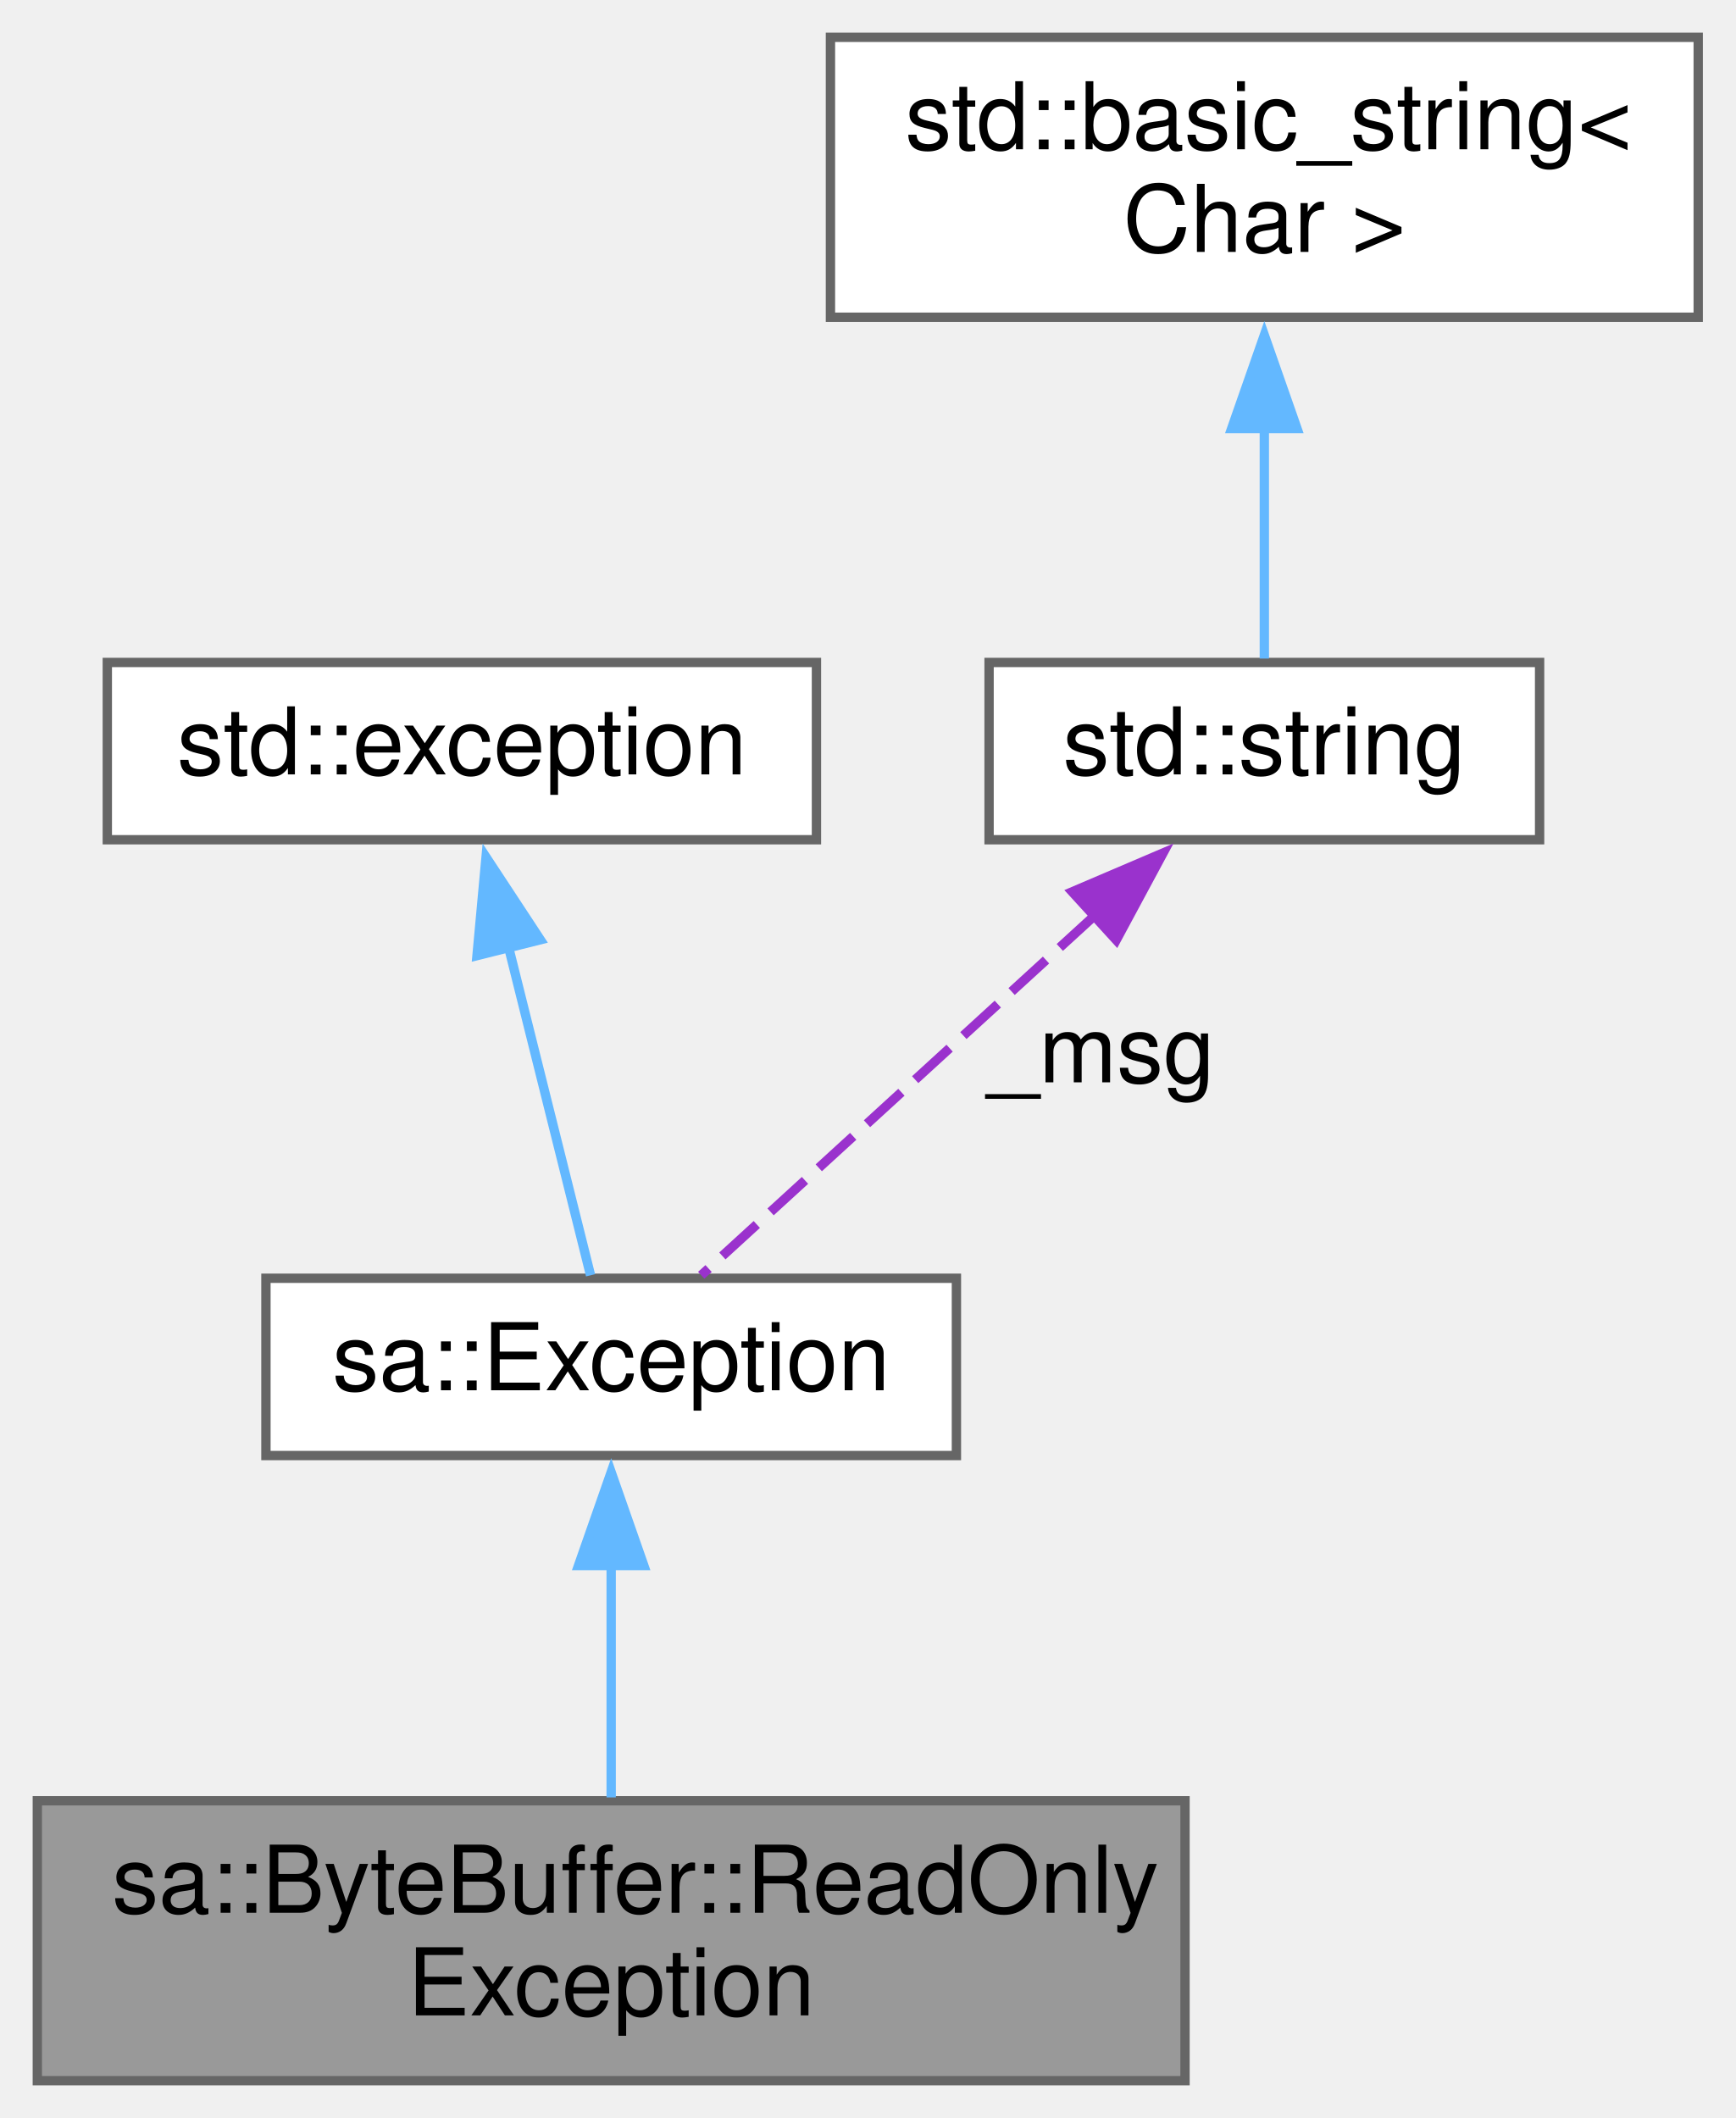
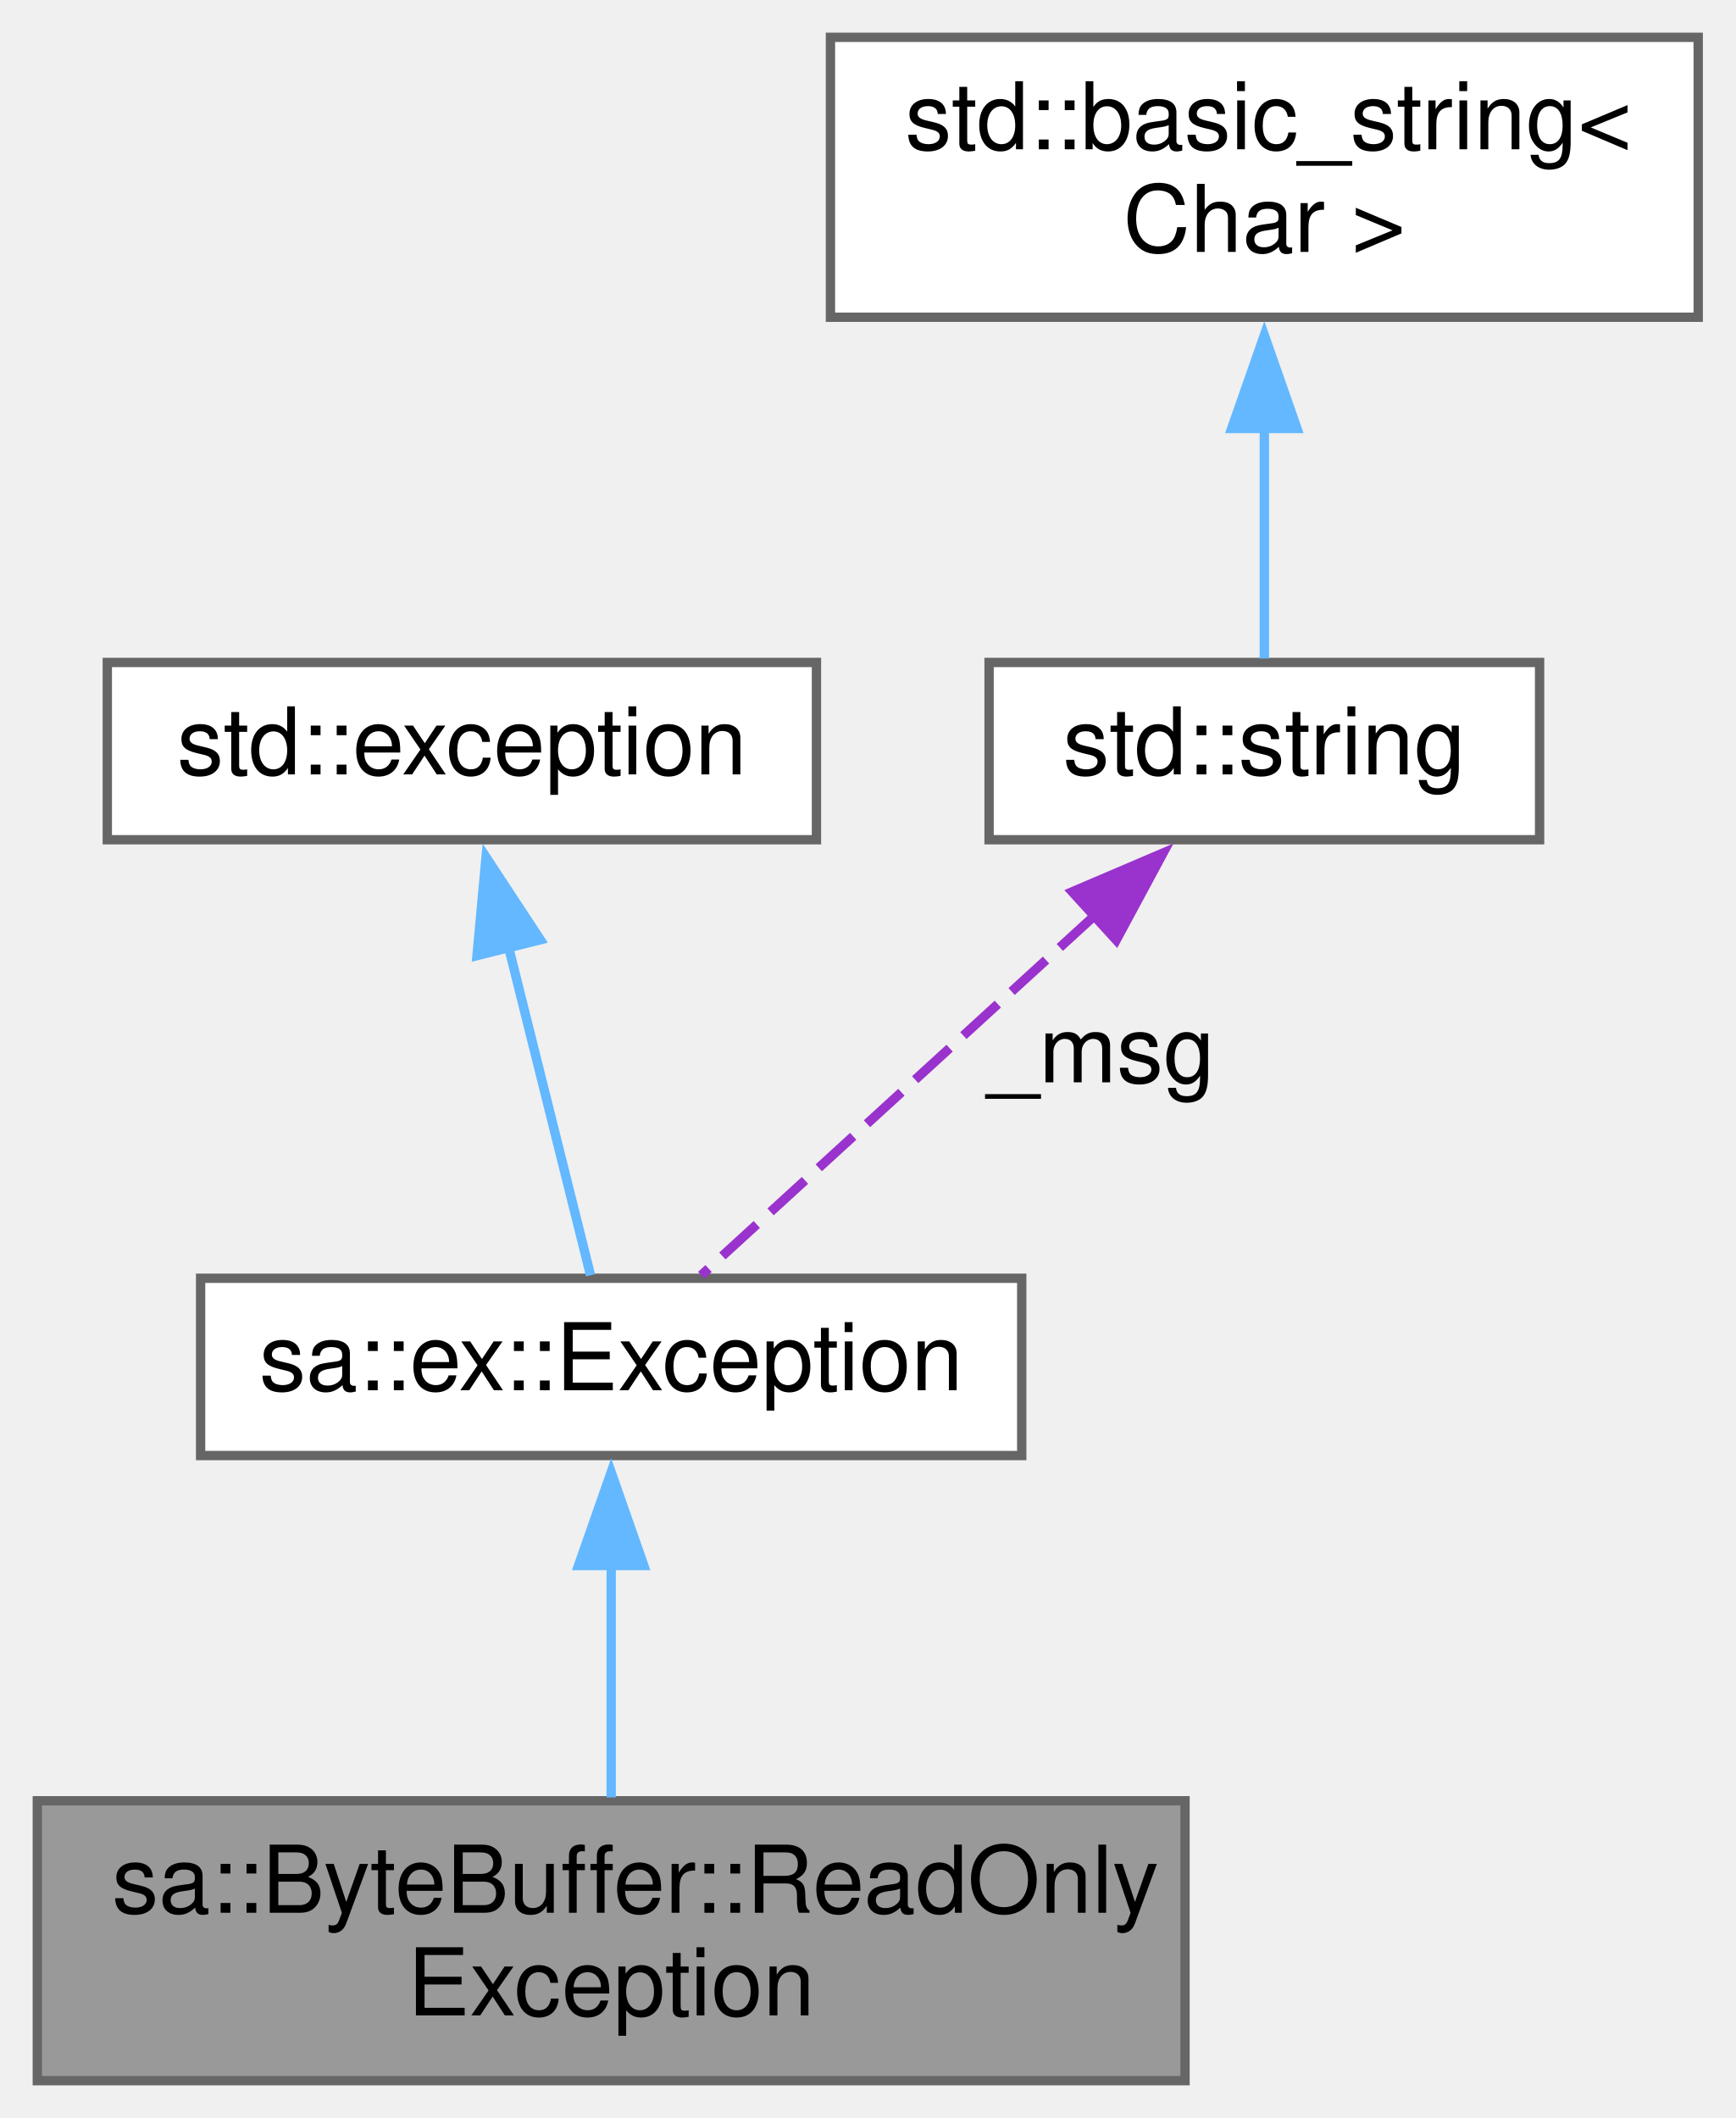
<svg xmlns="http://www.w3.org/2000/svg" xmlns:xlink="http://www.w3.org/1999/xlink" width="186pt" height="227pt" viewBox="0.00 0.00 186.00 227.00">
  <g id="graph0" class="graph" transform="scale(1 1) rotate(0) translate(4 223)">
    <g id="node1" class="node">
      <g id="a_node1">
        <a xlink:title="Thrown when trying to write in a read only buffer.">
          <polygon fill="#999999" stroke="#666666" points="123,-30 0,-30 0,0 123,0 123,-30" />
          <text text-anchor="start" x="8" y="-18" font-family="Helvetica,sans-Serif" font-size="10.00">sa::ByteBuffer::ReadOnly</text>
          <text text-anchor="middle" x="61.5" y="-7" font-family="Helvetica,sans-Serif" font-size="10.00">Exception</text>
        </a>
      </g>
    </g>
    <g id="node2" class="node">
      <g id="a_node2">
-         <a xlink:href="classsa_1_1_exception.html" target="_top" xlink:title="The base exception class for Saturnity.">
-           <polygon fill="white" stroke="#666666" points="98.5,-86 24.5,-86 24.5,-67 98.5,-67 98.5,-86" />
-           <text text-anchor="middle" x="61.5" y="-74" font-family="Helvetica,sans-Serif" font-size="10.00">sa::Exception</text>
+         <a xlink:href="classsa_1_1ex_1_1_exception.html" target="_top" xlink:title="The base exception class for Saturnity.">
+           <polygon fill="white" stroke="#666666" points="105.5,-86 17.5,-86 17.5,-67 105.5,-67 105.5,-86" />
+           <text text-anchor="middle" x="61.5" y="-74" font-family="Helvetica,sans-Serif" font-size="10.00">sa::ex::Exception</text>
        </a>
      </g>
    </g>
    <g id="edge1" class="edge">
      <path fill="none" stroke="#63b8ff" d="M61.5,-55.46C61.5,-47.23 61.5,-37.89 61.5,-30.36" />
      <polygon fill="#63b8ff" stroke="#63b8ff" points="58,-55.21 61.5,-65.21 65,-55.21 58,-55.21" />
    </g>
    <g id="node3" class="node">
      <g id="a_node3">
        <a xlink:title=" ">
          <polygon fill="white" stroke="#666666" points="83.5,-152 7.5,-152 7.5,-133 83.5,-133 83.5,-152" />
          <text text-anchor="middle" x="45.5" y="-140" font-family="Helvetica,sans-Serif" font-size="10.00">std::exception</text>
        </a>
      </g>
    </g>
    <g id="edge2" class="edge">
      <path fill="none" stroke="#63b8ff" d="M50.49,-121.55C53.44,-109.74 57.03,-95.37 59.29,-86.32" />
      <polygon fill="#63b8ff" stroke="#63b8ff" points="47.12,-120.58 48.09,-131.13 53.91,-122.28 47.12,-120.58" />
    </g>
    <g id="node4" class="node">
      <g id="a_node4">
        <a xlink:title=" ">
          <polygon fill="white" stroke="#666666" points="161,-152 102,-152 102,-133 161,-133 161,-152" />
          <text text-anchor="middle" x="131.5" y="-140" font-family="Helvetica,sans-Serif" font-size="10.00">std::string</text>
        </a>
      </g>
    </g>
    <g id="edge3" class="edge">
      <path fill="none" stroke="#9a32cd" stroke-dasharray="5,2" d="M113.27,-124.83C99.8,-112.52 81.98,-96.23 71.15,-86.32" />
      <polygon fill="#9a32cd" stroke="#9a32cd" points="110.91,-127.42 120.65,-131.58 115.63,-122.25 110.91,-127.42" />
      <text text-anchor="middle" x="114" y="-107" font-family="Helvetica,sans-Serif" font-size="10.00"> _msg</text>
    </g>
    <g id="node5" class="node">
      <g id="a_node5">
        <a xlink:title=" ">
          <polygon fill="white" stroke="#666666" points="178,-219 85,-219 85,-189 178,-189 178,-219" />
          <text text-anchor="start" x="93" y="-207" font-family="Helvetica,sans-Serif" font-size="10.00">std::basic_string&lt;</text>
          <text text-anchor="middle" x="131.5" y="-196" font-family="Helvetica,sans-Serif" font-size="10.00"> Char &gt;</text>
        </a>
      </g>
    </g>
    <g id="edge4" class="edge">
      <path fill="none" stroke="#63b8ff" d="M131.5,-177.13C131.5,-168.29 131.5,-158.99 131.5,-152.42" />
      <polygon fill="#63b8ff" stroke="#63b8ff" points="128,-177.08 131.5,-187.08 135,-177.08 128,-177.08" />
    </g>
  </g>
</svg>
